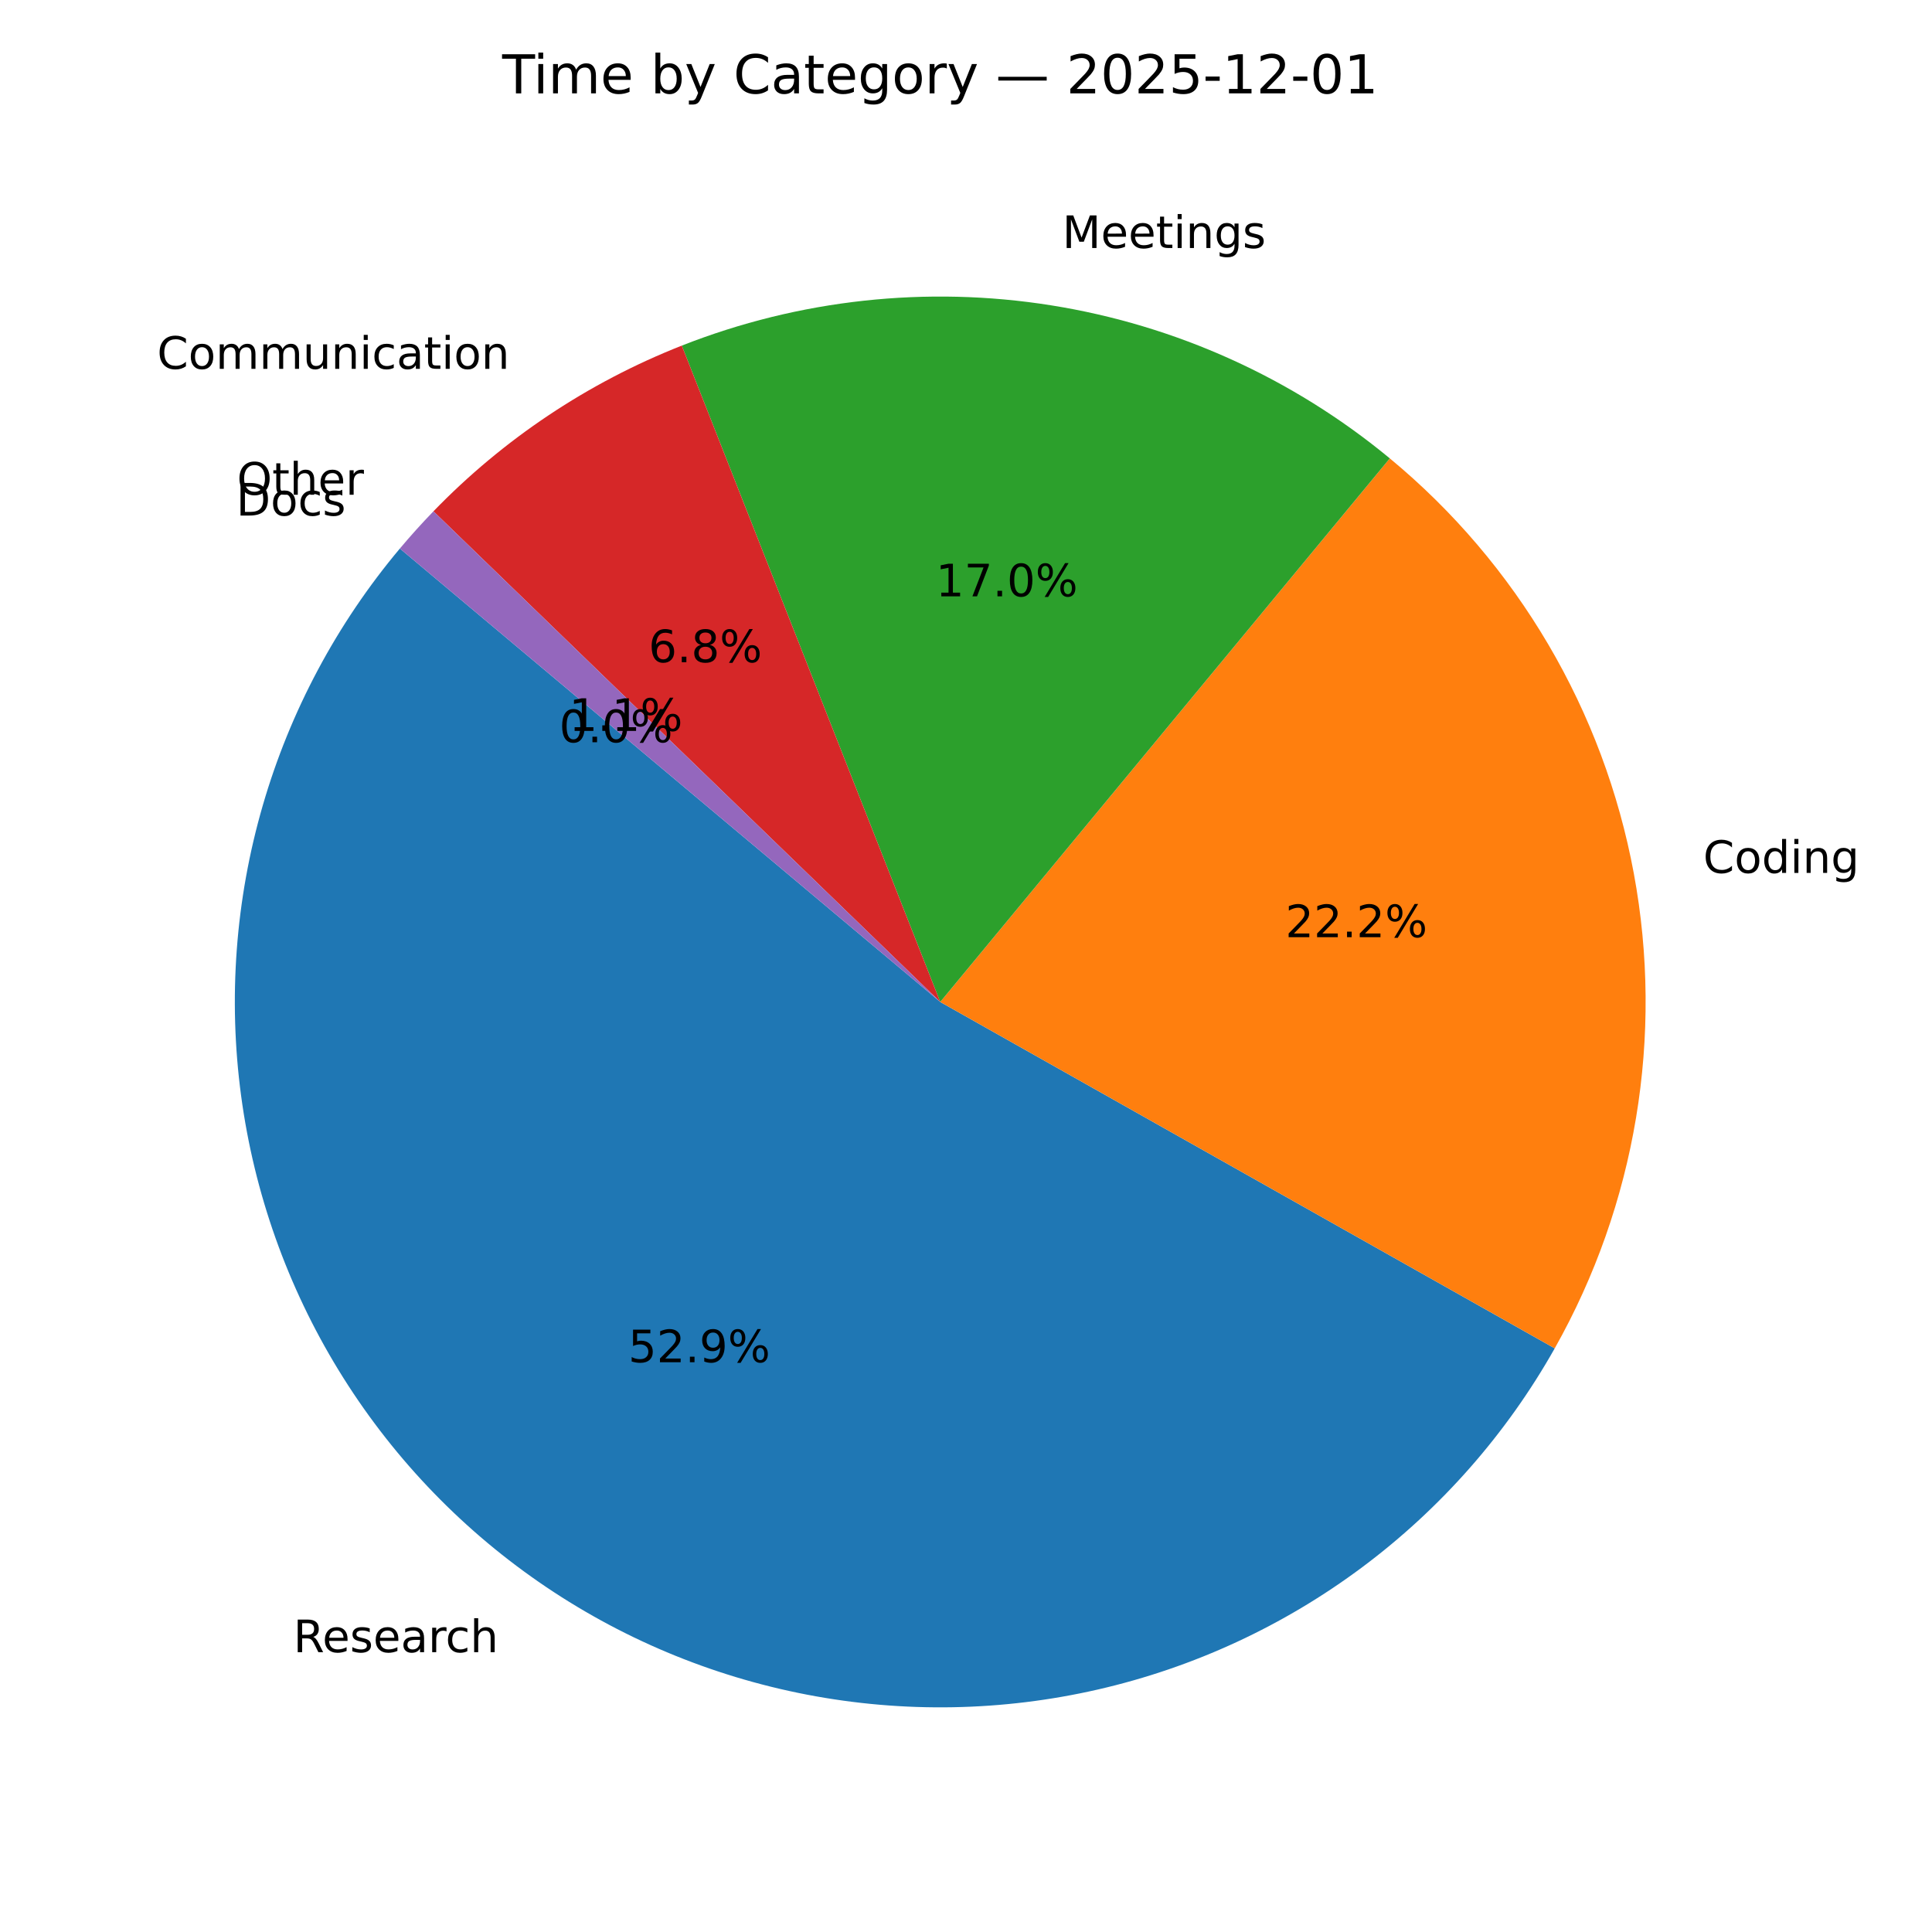
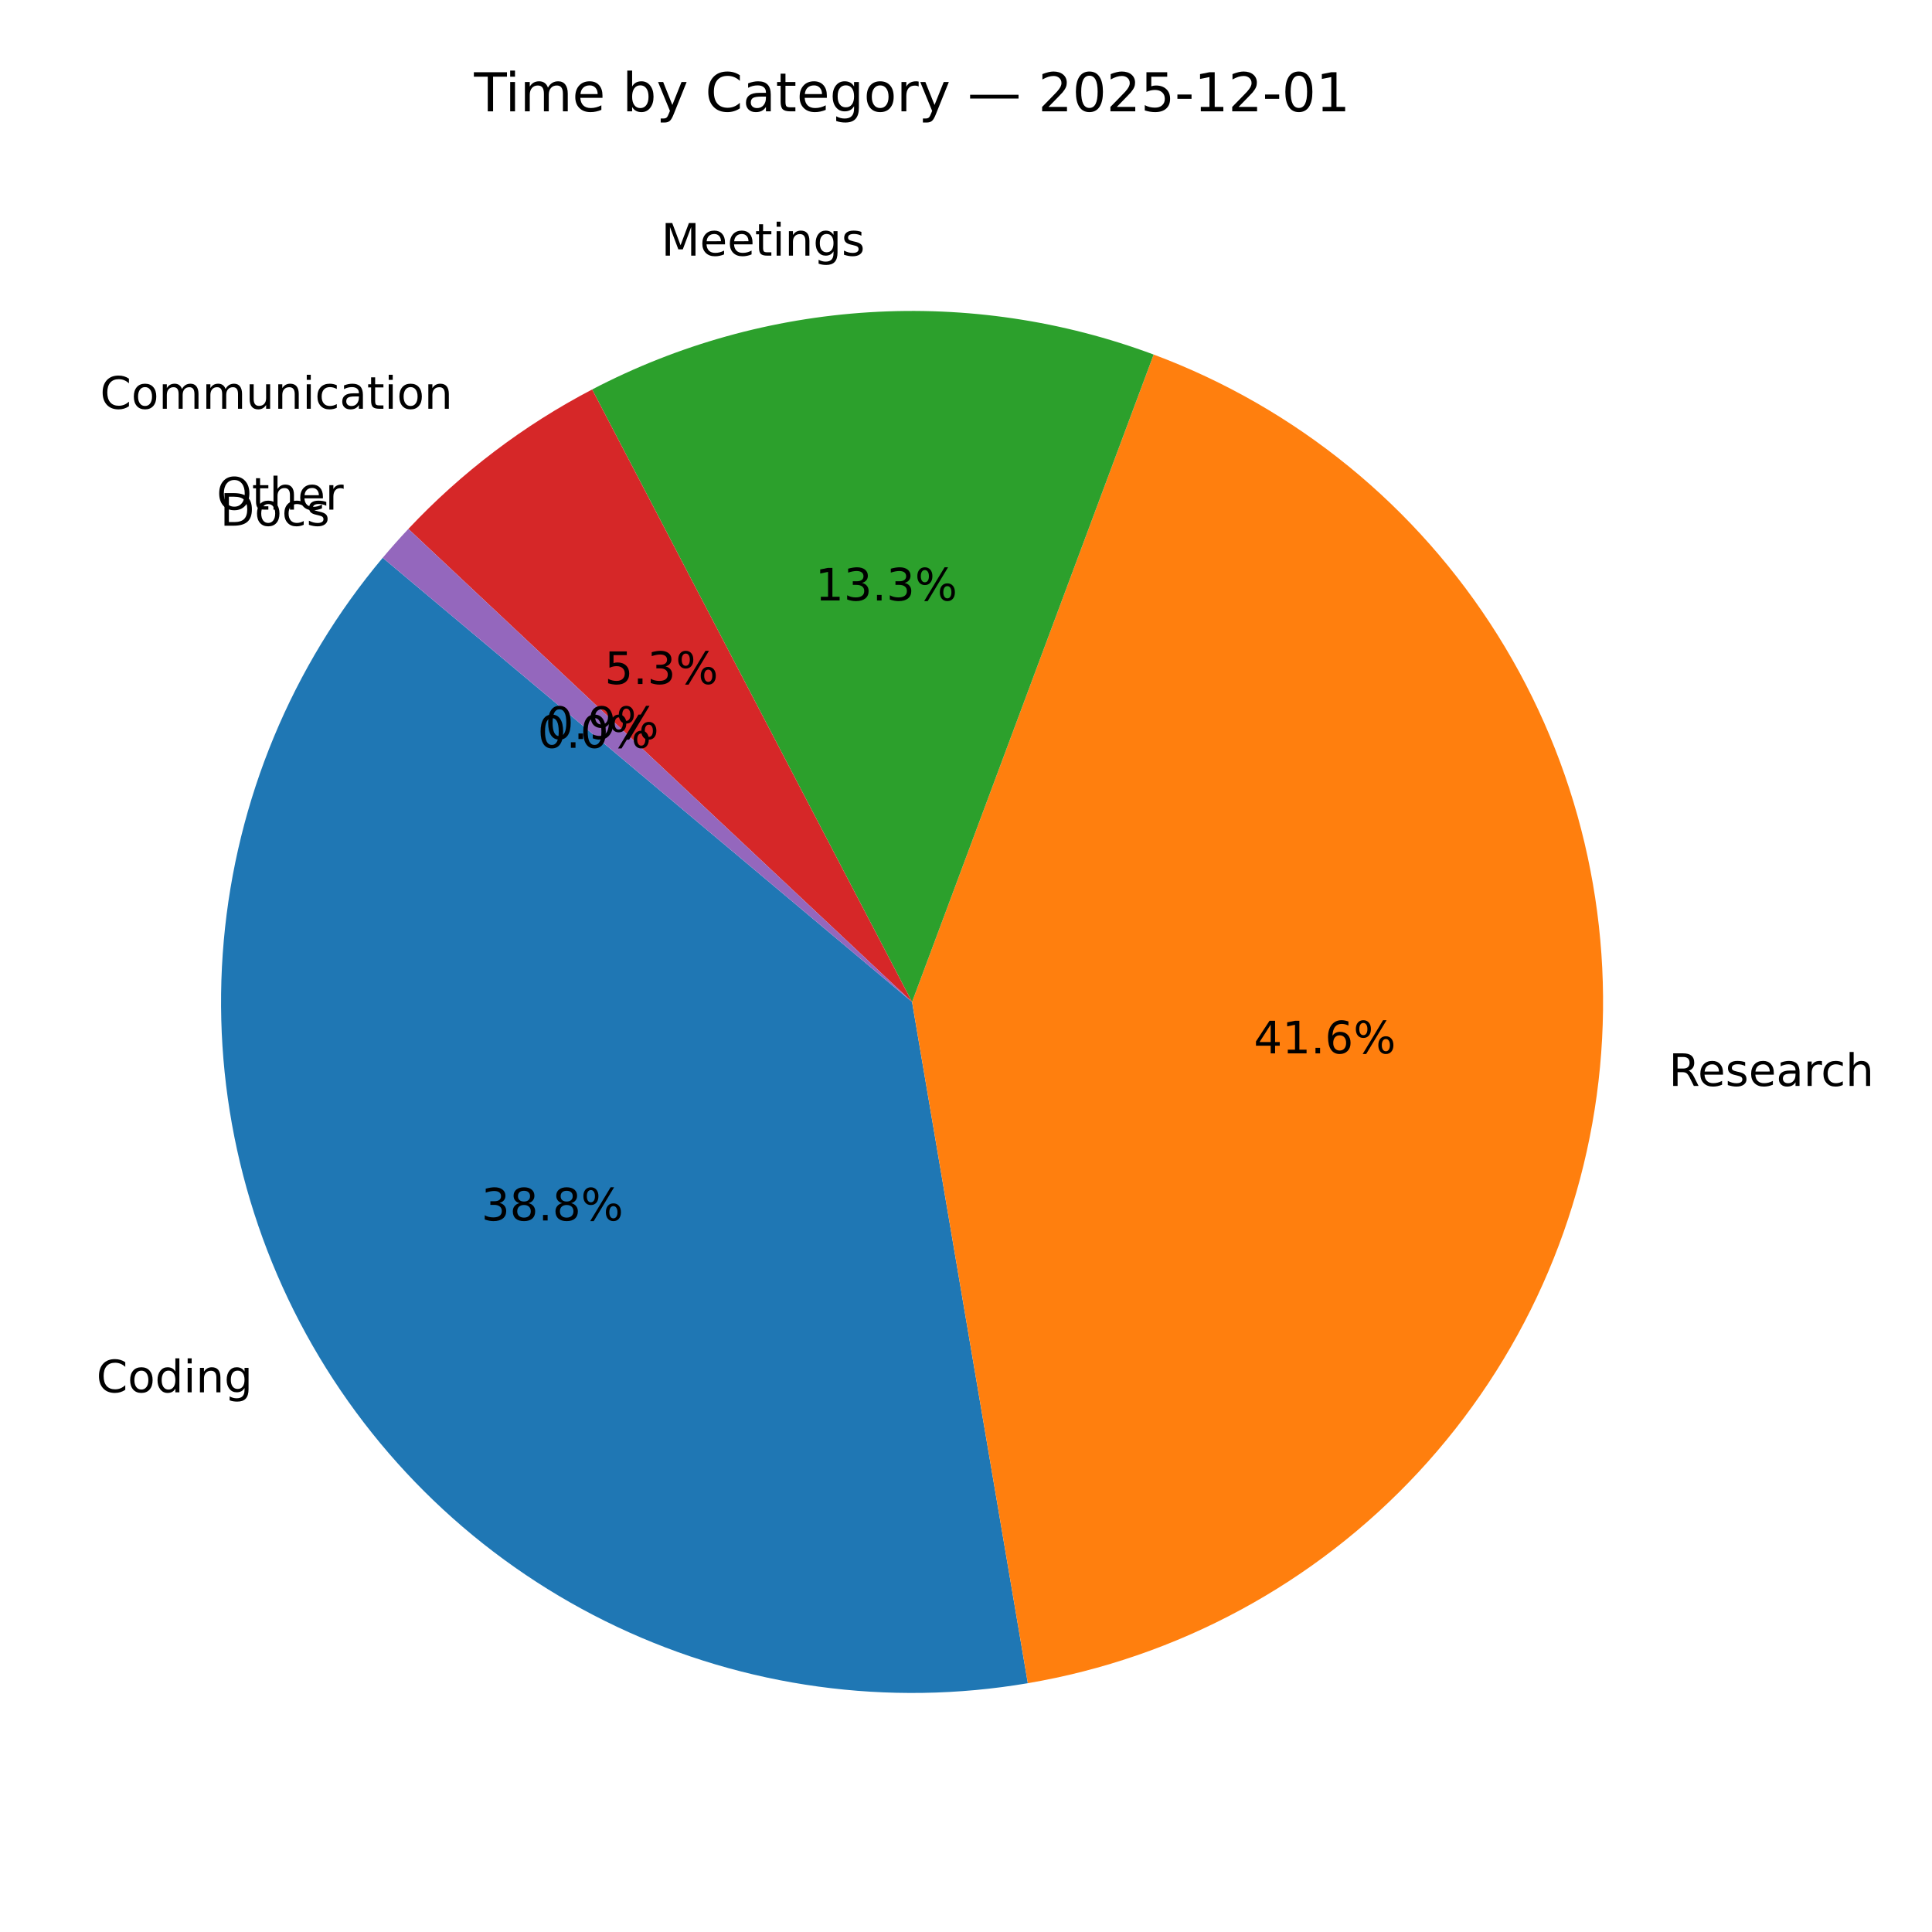
<svg xmlns="http://www.w3.org/2000/svg" xmlns:xlink="http://www.w3.org/1999/xlink" width="432pt" height="432pt" viewBox="0 0 432 432" version="1.1">
  <defs>
    <style type="text/css">*{stroke-linejoin: round; stroke-linecap: butt}</style>
  </defs>
  <g id="figure_1">
    <g id="patch_1">
      <path d="M 0 432  L 432 432  L 432 0  L 0 0  z " style="fill: #ffffff" />
    </g>
    <g id="axes_1">
      <g id="patch_2">
-         <path d="M 89.412 122.654  C 75.31 139.461 64.868 159.027 58.756 180.098  C 52.644 201.168 50.994 223.285 53.914 245.029  C 56.833 266.773 64.258 287.671 75.712 306.384  C 87.165 325.096 102.398 341.214 120.434 353.706  C 138.471 366.197 158.916 374.79 180.461 378.932  C 202.006 383.074 224.18 382.675 245.562 377.762  C 266.945 372.848 287.068 363.527 304.644 350.396  C 322.22 337.264 336.864 320.609 347.638 301.497  L 210.239 224.04  z " style="fill: #1f77b4" />
+         <path d="M 85.577 124.722  C 65.25 148.946 52.842 178.836 50.037 210.334  C 47.232 241.832 54.163 273.445 69.889 300.88  C 85.616 328.315 109.392 350.272 137.989 363.77  C 166.586 377.267 198.649 381.666 229.825 376.368  L 203.94 224.04  z " style="fill: #1f77b4" />
      </g>
      <g id="patch_3">
-         <path d="M 347.638 301.497  C 365.802 269.277 372.066 231.671 365.327 195.302  C 358.588 158.934 339.266 126.069 310.763 102.496  L 210.239 224.04  z " style="fill: #ff7f0e" />
+         <path d="M 229.825 376.368  C 263.328 370.675 294.034 354.086 317.159 329.185  C 340.284 304.284 354.561 272.437 357.764 238.606  C 360.968 204.775 352.922 170.813 334.882 142.015  C 316.842 113.216 289.795 91.158 257.957 79.278  L 203.94 224.04  z " style="fill: #ff7f0e" />
      </g>
      <g id="patch_4">
-         <path d="M 310.763 102.496  C 289.039 84.528 262.889 72.71 235.048 68.275  C 207.208 63.841 178.68 66.951 152.449 77.28  L 210.239 224.04  z " style="fill: #2ca02c" />
+         <path d="M 257.957 79.278  C 237.653 71.701 215.979 68.481 194.349 69.826  C 172.719 71.171 151.612 77.052 132.403 87.086  L 203.94 224.04  z " style="fill: #2ca02c" />
      </g>
      <g id="patch_5">
-         <path d="M 152.449 77.28  C 142.008 81.392 132.035 86.606 122.701 92.833  C 113.366 99.061 104.723 106.268 96.918 114.33  L 210.239 224.04  z " style="fill: #d62728" />
+         <path d="M 132.403 87.086  C 124.743 91.087 117.432 95.724 110.547 100.948  C 103.662 106.172 97.227 111.964 91.311 118.264  L 203.94 224.04  z " style="fill: #d62728" />
      </g>
      <g id="patch_6">
-         <path d="M 96.918 114.33  C 95.618 115.672 94.342 117.038 93.091 118.425  C 91.84 119.813 90.613 121.223 89.412 122.654  L 210.239 224.04  z " style="fill: #9467bd" />
+         <path d="M 91.311 118.264  C 90.325 119.313 89.355 120.376 88.399 121.453  C 87.443 122.529 86.502 123.619 85.577 124.721  L 203.94 224.04  z " style="fill: #9467bd" />
      </g>
      <g id="patch_7">
-         <path d="M 89.412 122.654  C 89.412 122.654 89.412 122.654 89.412 122.654  L 210.239 224.04  z " style="fill: #8c564b" />
+         <path d="M 85.577 124.721  C 85.577 124.721 85.577 124.721 85.577 124.721  L 203.94 224.04  z " style="fill: #8c564b" />
      </g>
      <g id="matplotlib.axis_1" />
      <g id="matplotlib.axis_2" />
      <g id="text_1">
-         <g transform="translate(65.59 369.4319) scale(0.1 -0.1)">
+         <g transform="translate(21.57032 311.3235) scale(0.1 -0.1)">
+           <defs>
+             <path id="DejaVuSans-43" d="M 4122 4306  L 4122 3641  Q 3803 3938 3442 4084  Q 3081 4231 2675 4231  Q 1875 4231 1450 3742  Q 1025 3253 1025 2328  Q 1025 1406 1450 917  Q 1875 428 2675 428  Q 3081 428 3442 575  Q 3803 722 4122 1019  L 4122 359  Q 3791 134 3420 21  Q 3050 -91 2638 -91  Q 1578 -91 968 557  Q 359 1206 359 2328  Q 359 3453 968 4101  Q 1578 4750 2638 4750  Q 3056 4750 3426 4639  Q 3797 4528 4122 4306  z " transform="scale(0.015625)" />
+             <path id="DejaVuSans-6f" d="M 1959 3097  Q 1497 3097 1228 2736  Q 959 2375 959 1747  Q 959 1119 1226 758  Q 1494 397 1959 397  Q 2419 397 2687 759  Q 2956 1122 2956 1747  Q 2956 2369 2687 2733  Q 2419 3097 1959 3097  z M 1959 3584  Q 2709 3584 3137 3096  Q 3566 2609 3566 1747  Q 3566 888 3137 398  Q 2709 -91 1959 -91  Q 1206 -91 779 398  Q 353 888 353 1747  Q 353 2609 779 3096  Q 1206 3584 1959 3584  z " transform="scale(0.015625)" />
+             <path id="DejaVuSans-64" d="M 2906 2969  L 2906 4863  L 3481 4863  L 3481 0  L 2906 0  L 2906 525  Q 2725 213 2448 61  Q 2172 -91 1784 -91  Q 1150 -91 751 415  Q 353 922 353 1747  Q 353 2572 751 3078  Q 1150 3584 1784 3584  Q 2172 3584 2448 3432  Q 2725 3281 2906 2969  z M 947 1747  Q 947 1113 1208 752  Q 1469 391 1925 391  Q 2381 391 2643 752  Q 2906 1113 2906 1747  Q 2906 2381 2643 2742  Q 2381 3103 1925 3103  Q 1469 3103 1208 2742  Q 947 2381 947 1747  z " transform="scale(0.015625)" />
+             <path id="DejaVuSans-69" d="M 603 3500  L 1178 3500  L 1178 0  L 603 0  L 603 3500  z M 603 4863  L 1178 4863  L 1178 4134  L 603 4134  L 603 4863  z " transform="scale(0.015625)" />
+             <path id="DejaVuSans-6e" d="M 3513 2113  L 3513 0  L 2938 0  L 2938 2094  Q 2938 2591 2744 2837  Q 2550 3084 2163 3084  Q 1697 3084 1428 2787  Q 1159 2491 1159 1978  L 1159 0  L 581 0  L 581 3500  L 1159 3500  L 1159 2956  Q 1366 3272 1645 3428  Q 1925 3584 2291 3584  Q 2894 3584 3203 3211  Q 3513 2838 3513 2113  z " transform="scale(0.015625)" />
+             <path id="DejaVuSans-67" d="M 2906 1791  Q 2906 2416 2648 2759  Q 2391 3103 1925 3103  Q 1463 3103 1205 2759  Q 947 2416 947 1791  Q 947 1169 1205 825  Q 1463 481 1925 481  Q 2391 481 2648 825  Q 2906 1169 2906 1791  z M 3481 434  Q 3481 -459 3084 -895  Q 2688 -1331 1869 -1331  Q 1566 -1331 1297 -1286  Q 1028 -1241 775 -1147  L 775 -588  Q 1028 -725 1275 -790  Q 1522 -856 1778 -856  Q 2344 -856 2625 -561  Q 2906 -266 2906 331  L 2906 616  Q 2728 306 2450 153  Q 2172 0 1784 0  Q 1141 0 747 490  Q 353 981 353 1791  Q 353 2603 747 3093  Q 1141 3584 1784 3584  Q 2172 3584 2450 3431  Q 2728 3278 2906 2969  L 2906 3500  L 3481 3500  L 3481 434  z " transform="scale(0.015625)" />
+           </defs>
+           <use xlink:href="#DejaVuSans-43" />
+           <use xlink:href="#DejaVuSans-6f" transform="translate(69.82422 0)" />
+           <use xlink:href="#DejaVuSans-64" transform="translate(131.0059 0)" />
+           <use xlink:href="#DejaVuSans-69" transform="translate(194.4824 0)" />
+           <use xlink:href="#DejaVuSans-6e" transform="translate(222.2656 0)" />
+           <use xlink:href="#DejaVuSans-67" transform="translate(285.6445 0)" />
+         </g>
+       </g>
+       <g id="text_2">
+         <g transform="translate(107.6261 272.9035) scale(0.1 -0.1)">
+           <defs>
+             <path id="DejaVuSans-33" d="M 2597 2516  Q 3050 2419 3304 2112  Q 3559 1806 3559 1356  Q 3559 666 3084 287  Q 2609 -91 1734 -91  Q 1441 -91 1130 -33  Q 819 25 488 141  L 488 750  Q 750 597 1062 519  Q 1375 441 1716 441  Q 2309 441 2620 675  Q 2931 909 2931 1356  Q 2931 1769 2642 2001  Q 2353 2234 1838 2234  L 1294 2234  L 1294 2753  L 1863 2753  Q 2328 2753 2575 2939  Q 2822 3125 2822 3475  Q 2822 3834 2567 4026  Q 2313 4219 1838 4219  Q 1578 4219 1281 4162  Q 984 4106 628 3988  L 628 4550  Q 988 4650 1302 4700  Q 1616 4750 1894 4750  Q 2613 4750 3031 4423  Q 3450 4097 3450 3541  Q 3450 3153 3228 2886  Q 3006 2619 2597 2516  z " transform="scale(0.015625)" />
+             <path id="DejaVuSans-38" d="M 2034 2216  Q 1584 2216 1326 1975  Q 1069 1734 1069 1313  Q 1069 891 1326 650  Q 1584 409 2034 409  Q 2484 409 2743 651  Q 3003 894 3003 1313  Q 3003 1734 2745 1975  Q 2488 2216 2034 2216  z M 1403 2484  Q 997 2584 770 2862  Q 544 3141 544 3541  Q 544 4100 942 4425  Q 1341 4750 2034 4750  Q 2731 4750 3128 4425  Q 3525 4100 3525 3541  Q 3525 3141 3298 2862  Q 3072 2584 2669 2484  Q 3125 2378 3379 2068  Q 3634 1759 3634 1313  Q 3634 634 3220 271  Q 2806 -91 2034 -91  Q 1263 -91 848 271  Q 434 634 434 1313  Q 434 1759 690 2068  Q 947 2378 1403 2484  z M 1172 3481  Q 1172 3119 1398 2916  Q 1625 2713 2034 2713  Q 2441 2713 2670 2916  Q 2900 3119 2900 3481  Q 2900 3844 2670 4047  Q 2441 4250 2034 4250  Q 1625 4250 1398 4047  Q 1172 3844 1172 3481  z " transform="scale(0.015625)" />
+             <path id="DejaVuSans-2e" d="M 684 794  L 1344 794  L 1344 0  L 684 0  L 684 794  z " transform="scale(0.015625)" />
+             <path id="DejaVuSans-25" d="M 4653 2053  Q 4381 2053 4226 1822  Q 4072 1591 4072 1178  Q 4072 772 4226 539  Q 4381 306 4653 306  Q 4919 306 5073 539  Q 5228 772 5228 1178  Q 5228 1588 5073 1820  Q 4919 2053 4653 2053  z M 4653 2450  Q 5147 2450 5437 2106  Q 5728 1763 5728 1178  Q 5728 594 5436 251  Q 5144 -91 4653 -91  Q 4153 -91 3862 251  Q 3572 594 3572 1178  Q 3572 1766 3864 2108  Q 4156 2450 4653 2450  z M 1428 4353  Q 1159 4353 1004 4120  Q 850 3888 850 3481  Q 850 3069 1003 2837  Q 1156 2606 1428 2606  Q 1700 2606 1854 2837  Q 2009 3069 2009 3481  Q 2009 3884 1853 4118  Q 1697 4353 1428 4353  z M 4250 4750  L 4750 4750  L 1831 -91  L 1331 -91  L 4250 4750  z M 1428 4750  Q 1922 4750 2215 4408  Q 2509 4066 2509 3481  Q 2509 2891 2217 2550  Q 1925 2209 1428 2209  Q 931 2209 642 2551  Q 353 2894 353 3481  Q 353 4063 643 4406  Q 934 4750 1428 4750  z " transform="scale(0.015625)" />
+           </defs>
+           <use xlink:href="#DejaVuSans-33" />
+           <use xlink:href="#DejaVuSans-38" transform="translate(63.62305 0)" />
+           <use xlink:href="#DejaVuSans-2e" transform="translate(127.2461 0)" />
+           <use xlink:href="#DejaVuSans-38" transform="translate(159.0332 0)" />
+           <use xlink:href="#DejaVuSans-25" transform="translate(222.6562 0)" />
+         </g>
+       </g>
+       <g id="text_3">
+         <g transform="translate(373.1465 242.8217) scale(0.1 -0.1)">
          <defs>
            <path id="DejaVuSans-52" d="M 2841 2188  Q 3044 2119 3236 1894  Q 3428 1669 3622 1275  L 4263 0  L 3584 0  L 2988 1197  Q 2756 1666 2539 1819  Q 2322 1972 1947 1972  L 1259 1972  L 1259 0  L 628 0  L 628 4666  L 2053 4666  Q 2853 4666 3247 4331  Q 3641 3997 3641 3322  Q 3641 2881 3436 2590  Q 3231 2300 2841 2188  z M 1259 4147  L 1259 2491  L 2053 2491  Q 2509 2491 2742 2702  Q 2975 2913 2975 3322  Q 2975 3731 2742 3939  Q 2509 4147 2053 4147  L 1259 4147  z " transform="scale(0.015625)" />
            <path id="DejaVuSans-65" d="M 3597 1894  L 3597 1613  L 953 1613  Q 991 1019 1311 708  Q 1631 397 2203 397  Q 2534 397 2845 478  Q 3156 559 3463 722  L 3463 178  Q 3153 47 2828 -22  Q 2503 -91 2169 -91  Q 1331 -91 842 396  Q 353 884 353 1716  Q 353 2575 817 3079  Q 1281 3584 2069 3584  Q 2775 3584 3186 3129  Q 3597 2675 3597 1894  z M 3022 2063  Q 3016 2534 2758 2815  Q 2500 3097 2075 3097  Q 1594 3097 1305 2825  Q 1016 2553 972 2059  L 3022 2063  z " transform="scale(0.015625)" />
            <path id="DejaVuSans-73" d="M 2834 3397  L 2834 2853  Q 2591 2978 2328 3040  Q 2066 3103 1784 3103  Q 1356 3103 1142 2972  Q 928 2841 928 2578  Q 928 2378 1081 2264  Q 1234 2150 1697 2047  L 1894 2003  Q 2506 1872 2764 1633  Q 3022 1394 3022 966  Q 3022 478 2636 193  Q 2250 -91 1575 -91  Q 1294 -91 989 -36  Q 684 19 347 128  L 347 722  Q 666 556 975 473  Q 1284 391 1588 391  Q 1994 391 2212 530  Q 2431 669 2431 922  Q 2431 1156 2273 1281  Q 2116 1406 1581 1522  L 1381 1569  Q 847 1681 609 1914  Q 372 2147 372 2553  Q 372 3047 722 3315  Q 1072 3584 1716 3584  Q 2034 3584 2315 3537  Q 2597 3491 2834 3397  z " transform="scale(0.015625)" />
            <path id="DejaVuSans-61" d="M 2194 1759  Q 1497 1759 1228 1600  Q 959 1441 959 1056  Q 959 750 1161 570  Q 1363 391 1709 391  Q 2188 391 2477 730  Q 2766 1069 2766 1631  L 2766 1759  L 2194 1759  z M 3341 1997  L 3341 0  L 2766 0  L 2766 531  Q 2569 213 2275 61  Q 1981 -91 1556 -91  Q 1019 -91 701 211  Q 384 513 384 1019  Q 384 1609 779 1909  Q 1175 2209 1959 2209  L 2766 2209  L 2766 2266  Q 2766 2663 2505 2880  Q 2244 3097 1772 3097  Q 1472 3097 1187 3025  Q 903 2953 641 2809  L 641 3341  Q 956 3463 1253 3523  Q 1550 3584 1831 3584  Q 2591 3584 2966 3190  Q 3341 2797 3341 1997  z " transform="scale(0.015625)" />
            <path id="DejaVuSans-72" d="M 2631 2963  Q 2534 3019 2420 3045  Q 2306 3072 2169 3072  Q 1681 3072 1420 2755  Q 1159 2438 1159 1844  L 1159 0  L 581 0  L 581 3500  L 1159 3500  L 1159 2956  Q 1341 3275 1631 3429  Q 1922 3584 2338 3584  Q 2397 3584 2469 3576  Q 2541 3569 2628 3553  L 2631 2963  z " transform="scale(0.015625)" />
            <path id="DejaVuSans-63" d="M 3122 3366  L 3122 2828  Q 2878 2963 2633 3030  Q 2388 3097 2138 3097  Q 1578 3097 1268 2742  Q 959 2388 959 1747  Q 959 1106 1268 751  Q 1578 397 2138 397  Q 2388 397 2633 464  Q 2878 531 3122 666  L 3122 134  Q 2881 22 2623 -34  Q 2366 -91 2075 -91  Q 1284 -91 818 406  Q 353 903 353 1747  Q 353 2603 823 3093  Q 1294 3584 2113 3584  Q 2378 3584 2631 3529  Q 2884 3475 3122 3366  z " transform="scale(0.015625)" />
            <path id="DejaVuSans-68" d="M 3513 2113  L 3513 0  L 2938 0  L 2938 2094  Q 2938 2591 2744 2837  Q 2550 3084 2163 3084  Q 1697 3084 1428 2787  Q 1159 2491 1159 1978  L 1159 0  L 581 0  L 581 4863  L 1159 4863  L 1159 2956  Q 1366 3272 1645 3428  Q 1925 3584 2291 3584  Q 2894 3584 3203 3211  Q 3513 2838 3513 2113  z " transform="scale(0.015625)" />
          </defs>
          <use xlink:href="#DejaVuSans-52" />
          <use xlink:href="#DejaVuSans-65" transform="translate(64.98242 0)" />
          <use xlink:href="#DejaVuSans-73" transform="translate(126.5059 0)" />
          <use xlink:href="#DejaVuSans-65" transform="translate(178.6055 0)" />
          <use xlink:href="#DejaVuSans-61" transform="translate(240.1289 0)" />
          <use xlink:href="#DejaVuSans-72" transform="translate(301.4082 0)" />
          <use xlink:href="#DejaVuSans-63" transform="translate(340.2715 0)" />
          <use xlink:href="#DejaVuSans-68" transform="translate(395.252 0)" />
        </g>
      </g>
-       <g id="text_2">
-         <g transform="translate(140.4728 304.5989) scale(0.1 -0.1)">
-           <defs>
-             <path id="DejaVuSans-35" d="M 691 4666  L 3169 4666  L 3169 4134  L 1269 4134  L 1269 2991  Q 1406 3038 1543 3061  Q 1681 3084 1819 3084  Q 2600 3084 3056 2656  Q 3513 2228 3513 1497  Q 3513 744 3044 326  Q 2575 -91 1722 -91  Q 1428 -91 1123 -41  Q 819 9 494 109  L 494 744  Q 775 591 1075 516  Q 1375 441 1709 441  Q 2250 441 2565 725  Q 2881 1009 2881 1497  Q 2881 1984 2565 2268  Q 2250 2553 1709 2553  Q 1456 2553 1204 2497  Q 953 2441 691 2322  L 691 4666  z " transform="scale(0.015625)" />
-             <path id="DejaVuSans-32" d="M 1228 531  L 3431 531  L 3431 0  L 469 0  L 469 531  Q 828 903 1448 1529  Q 2069 2156 2228 2338  Q 2531 2678 2651 2914  Q 2772 3150 2772 3378  Q 2772 3750 2511 3984  Q 2250 4219 1831 4219  Q 1534 4219 1204 4116  Q 875 4013 500 3803  L 500 4441  Q 881 4594 1212 4672  Q 1544 4750 1819 4750  Q 2544 4750 2975 4387  Q 3406 4025 3406 3419  Q 3406 3131 3298 2873  Q 3191 2616 2906 2266  Q 2828 2175 2409 1742  Q 1991 1309 1228 531  z " transform="scale(0.015625)" />
-             <path id="DejaVuSans-2e" d="M 684 794  L 1344 794  L 1344 0  L 684 0  L 684 794  z " transform="scale(0.015625)" />
-             <path id="DejaVuSans-39" d="M 703 97  L 703 672  Q 941 559 1184 500  Q 1428 441 1663 441  Q 2288 441 2617 861  Q 2947 1281 2994 2138  Q 2813 1869 2534 1725  Q 2256 1581 1919 1581  Q 1219 1581 811 2004  Q 403 2428 403 3163  Q 403 3881 828 4315  Q 1253 4750 1959 4750  Q 2769 4750 3195 4129  Q 3622 3509 3622 2328  Q 3622 1225 3098 567  Q 2575 -91 1691 -91  Q 1453 -91 1209 -44  Q 966 3 703 97  z M 1959 2075  Q 2384 2075 2632 2365  Q 2881 2656 2881 3163  Q 2881 3666 2632 3958  Q 2384 4250 1959 4250  Q 1534 4250 1286 3958  Q 1038 3666 1038 3163  Q 1038 2656 1286 2365  Q 1534 2075 1959 2075  z " transform="scale(0.015625)" />
-             <path id="DejaVuSans-25" d="M 4653 2053  Q 4381 2053 4226 1822  Q 4072 1591 4072 1178  Q 4072 772 4226 539  Q 4381 306 4653 306  Q 4919 306 5073 539  Q 5228 772 5228 1178  Q 5228 1588 5073 1820  Q 4919 2053 4653 2053  z M 4653 2450  Q 5147 2450 5437 2106  Q 5728 1763 5728 1178  Q 5728 594 5436 251  Q 5144 -91 4653 -91  Q 4153 -91 3862 251  Q 3572 594 3572 1178  Q 3572 1766 3864 2108  Q 4156 2450 4653 2450  z M 1428 4353  Q 1159 4353 1004 4120  Q 850 3888 850 3481  Q 850 3069 1003 2837  Q 1156 2606 1428 2606  Q 1700 2606 1854 2837  Q 2009 3069 2009 3481  Q 2009 3884 1853 4118  Q 1697 4353 1428 4353  z M 4250 4750  L 4750 4750  L 1831 -91  L 1331 -91  L 4250 4750  z M 1428 4750  Q 1922 4750 2215 4408  Q 2509 4066 2509 3481  Q 2509 2891 2217 2550  Q 1925 2209 1428 2209  Q 931 2209 642 2551  Q 353 2894 353 3481  Q 353 4063 643 4406  Q 934 4750 1428 4750  z " transform="scale(0.015625)" />
-           </defs>
-           <use xlink:href="#DejaVuSans-35" />
-           <use xlink:href="#DejaVuSans-32" transform="translate(63.62305 0)" />
+       <g id="text_4">
+         <g transform="translate(280.3509 235.5388) scale(0.1 -0.1)">
+           <defs>
+             <path id="DejaVuSans-34" d="M 2419 4116  L 825 1625  L 2419 1625  L 2419 4116  z M 2253 4666  L 3047 4666  L 3047 1625  L 3713 1625  L 3713 1100  L 3047 1100  L 3047 0  L 2419 0  L 2419 1100  L 313 1100  L 313 1709  L 2253 4666  z " transform="scale(0.015625)" />
+             <path id="DejaVuSans-31" d="M 794 531  L 1825 531  L 1825 4091  L 703 3866  L 703 4441  L 1819 4666  L 2450 4666  L 2450 531  L 3481 531  L 3481 0  L 794 0  L 794 531  z " transform="scale(0.015625)" />
+             <path id="DejaVuSans-36" d="M 2113 2584  Q 1688 2584 1439 2293  Q 1191 2003 1191 1497  Q 1191 994 1439 701  Q 1688 409 2113 409  Q 2538 409 2786 701  Q 3034 994 3034 1497  Q 3034 2003 2786 2293  Q 2538 2584 2113 2584  z M 3366 4563  L 3366 3988  Q 3128 4100 2886 4159  Q 2644 4219 2406 4219  Q 1781 4219 1451 3797  Q 1122 3375 1075 2522  Q 1259 2794 1537 2939  Q 1816 3084 2150 3084  Q 2853 3084 3261 2657  Q 3669 2231 3669 1497  Q 3669 778 3244 343  Q 2819 -91 2113 -91  Q 1303 -91 875 529  Q 447 1150 447 2328  Q 447 3434 972 4092  Q 1497 4750 2381 4750  Q 2619 4750 2861 4703  Q 3103 4656 3366 4563  z " transform="scale(0.015625)" />
+           </defs>
+           <use xlink:href="#DejaVuSans-34" />
+           <use xlink:href="#DejaVuSans-31" transform="translate(63.62305 0)" />
          <use xlink:href="#DejaVuSans-2e" transform="translate(127.2461 0)" />
-           <use xlink:href="#DejaVuSans-39" transform="translate(159.0332 0)" />
+           <use xlink:href="#DejaVuSans-36" transform="translate(159.0332 0)" />
          <use xlink:href="#DejaVuSans-25" transform="translate(222.6562 0)" />
        </g>
      </g>
-       <g id="text_3">
-         <g transform="translate(380.8359 195.1881) scale(0.1 -0.1)">
-           <defs>
-             <path id="DejaVuSans-43" d="M 4122 4306  L 4122 3641  Q 3803 3938 3442 4084  Q 3081 4231 2675 4231  Q 1875 4231 1450 3742  Q 1025 3253 1025 2328  Q 1025 1406 1450 917  Q 1875 428 2675 428  Q 3081 428 3442 575  Q 3803 722 4122 1019  L 4122 359  Q 3791 134 3420 21  Q 3050 -91 2638 -91  Q 1578 -91 968 557  Q 359 1206 359 2328  Q 359 3453 968 4101  Q 1578 4750 2638 4750  Q 3056 4750 3426 4639  Q 3797 4528 4122 4306  z " transform="scale(0.015625)" />
-             <path id="DejaVuSans-6f" d="M 1959 3097  Q 1497 3097 1228 2736  Q 959 2375 959 1747  Q 959 1119 1226 758  Q 1494 397 1959 397  Q 2419 397 2687 759  Q 2956 1122 2956 1747  Q 2956 2369 2687 2733  Q 2419 3097 1959 3097  z M 1959 3584  Q 2709 3584 3137 3096  Q 3566 2609 3566 1747  Q 3566 888 3137 398  Q 2709 -91 1959 -91  Q 1206 -91 779 398  Q 353 888 353 1747  Q 353 2609 779 3096  Q 1206 3584 1959 3584  z " transform="scale(0.015625)" />
-             <path id="DejaVuSans-64" d="M 2906 2969  L 2906 4863  L 3481 4863  L 3481 0  L 2906 0  L 2906 525  Q 2725 213 2448 61  Q 2172 -91 1784 -91  Q 1150 -91 751 415  Q 353 922 353 1747  Q 353 2572 751 3078  Q 1150 3584 1784 3584  Q 2172 3584 2448 3432  Q 2725 3281 2906 2969  z M 947 1747  Q 947 1113 1208 752  Q 1469 391 1925 391  Q 2381 391 2643 752  Q 2906 1113 2906 1747  Q 2906 2381 2643 2742  Q 2381 3103 1925 3103  Q 1469 3103 1208 2742  Q 947 2381 947 1747  z " transform="scale(0.015625)" />
-             <path id="DejaVuSans-69" d="M 603 3500  L 1178 3500  L 1178 0  L 603 0  L 603 3500  z M 603 4863  L 1178 4863  L 1178 4134  L 603 4134  L 603 4863  z " transform="scale(0.015625)" />
-             <path id="DejaVuSans-6e" d="M 3513 2113  L 3513 0  L 2938 0  L 2938 2094  Q 2938 2591 2744 2837  Q 2550 3084 2163 3084  Q 1697 3084 1428 2787  Q 1159 2491 1159 1978  L 1159 0  L 581 0  L 581 3500  L 1159 3500  L 1159 2956  Q 1366 3272 1645 3428  Q 1925 3584 2291 3584  Q 2894 3584 3203 3211  Q 3513 2838 3513 2113  z " transform="scale(0.015625)" />
-             <path id="DejaVuSans-67" d="M 2906 1791  Q 2906 2416 2648 2759  Q 2391 3103 1925 3103  Q 1463 3103 1205 2759  Q 947 2416 947 1791  Q 947 1169 1205 825  Q 1463 481 1925 481  Q 2391 481 2648 825  Q 2906 1169 2906 1791  z M 3481 434  Q 3481 -459 3084 -895  Q 2688 -1331 1869 -1331  Q 1566 -1331 1297 -1286  Q 1028 -1241 775 -1147  L 775 -588  Q 1028 -725 1275 -790  Q 1522 -856 1778 -856  Q 2344 -856 2625 -561  Q 2906 -266 2906 331  L 2906 616  Q 2728 306 2450 153  Q 2172 0 1784 0  Q 1141 0 747 490  Q 353 981 353 1791  Q 353 2603 747 3093  Q 1141 3584 1784 3584  Q 2172 3584 2450 3431  Q 2728 3278 2906 2969  L 2906 3500  L 3481 3500  L 3481 434  z " transform="scale(0.015625)" />
-           </defs>
-           <use xlink:href="#DejaVuSans-43" />
-           <use xlink:href="#DejaVuSans-6f" transform="translate(69.82422 0)" />
-           <use xlink:href="#DejaVuSans-64" transform="translate(131.0059 0)" />
-           <use xlink:href="#DejaVuSans-69" transform="translate(194.4824 0)" />
-           <use xlink:href="#DejaVuSans-6e" transform="translate(222.2656 0)" />
-           <use xlink:href="#DejaVuSans-67" transform="translate(285.6445 0)" />
-         </g>
-       </g>
-       <g id="text_4">
-         <g transform="translate(287.4083 209.5569) scale(0.1 -0.1)">
-           <use xlink:href="#DejaVuSans-32" />
-           <use xlink:href="#DejaVuSans-32" transform="translate(63.62305 0)" />
-           <use xlink:href="#DejaVuSans-2e" transform="translate(127.2461 0)" />
-           <use xlink:href="#DejaVuSans-32" transform="translate(159.0332 0)" />
-           <use xlink:href="#DejaVuSans-25" transform="translate(222.6562 0)" />
-         </g>
-       </g>
      <g id="text_5">
-         <g transform="translate(237.5294 55.45829) scale(0.1 -0.1)">
+         <g transform="translate(147.8621 57.16383) scale(0.1 -0.1)">
          <defs>
            <path id="DejaVuSans-4d" d="M 628 4666  L 1569 4666  L 2759 1491  L 3956 4666  L 4897 4666  L 4897 0  L 4281 0  L 4281 4097  L 3078 897  L 2444 897  L 1241 4097  L 1241 0  L 628 0  L 628 4666  z " transform="scale(0.015625)" />
            <path id="DejaVuSans-74" d="M 1172 4494  L 1172 3500  L 2356 3500  L 2356 3053  L 1172 3053  L 1172 1153  Q 1172 725 1289 603  Q 1406 481 1766 481  L 2356 481  L 2356 0  L 1766 0  Q 1100 0 847 248  Q 594 497 594 1153  L 594 3053  L 172 3053  L 172 3500  L 594 3500  L 594 4494  L 1172 4494  z " transform="scale(0.015625)" />
          </defs>
          <use xlink:href="#DejaVuSans-4d" />
          <use xlink:href="#DejaVuSans-65" transform="translate(86.2793 0)" />
          <use xlink:href="#DejaVuSans-65" transform="translate(147.8027 0)" />
          <use xlink:href="#DejaVuSans-74" transform="translate(209.3262 0)" />
          <use xlink:href="#DejaVuSans-69" transform="translate(248.5352 0)" />
          <use xlink:href="#DejaVuSans-6e" transform="translate(276.3184 0)" />
          <use xlink:href="#DejaVuSans-67" transform="translate(339.6973 0)" />
          <use xlink:href="#DejaVuSans-73" transform="translate(403.1738 0)" />
        </g>
      </g>
      <g id="text_6">
-         <g transform="translate(209.2411 133.3406) scale(0.1 -0.1)">
-           <defs>
-             <path id="DejaVuSans-31" d="M 794 531  L 1825 531  L 1825 4091  L 703 3866  L 703 4441  L 1819 4666  L 2450 4666  L 2450 531  L 3481 531  L 3481 0  L 794 0  L 794 531  z " transform="scale(0.015625)" />
-             <path id="DejaVuSans-37" d="M 525 4666  L 3525 4666  L 3525 4397  L 1831 0  L 1172 0  L 2766 4134  L 525 4134  L 525 4666  z " transform="scale(0.015625)" />
-             <path id="DejaVuSans-30" d="M 2034 4250  Q 1547 4250 1301 3770  Q 1056 3291 1056 2328  Q 1056 1369 1301 889  Q 1547 409 2034 409  Q 2525 409 2770 889  Q 3016 1369 3016 2328  Q 3016 3291 2770 3770  Q 2525 4250 2034 4250  z M 2034 4750  Q 2819 4750 3233 4129  Q 3647 3509 3647 2328  Q 3647 1150 3233 529  Q 2819 -91 2034 -91  Q 1250 -91 836 529  Q 422 1150 422 2328  Q 422 3509 836 4129  Q 1250 4750 2034 4750  z " transform="scale(0.015625)" />
-           </defs>
+         <g transform="translate(182.302 134.2709) scale(0.1 -0.1)">
          <use xlink:href="#DejaVuSans-31" />
-           <use xlink:href="#DejaVuSans-37" transform="translate(63.62305 0)" />
+           <use xlink:href="#DejaVuSans-33" transform="translate(63.62305 0)" />
          <use xlink:href="#DejaVuSans-2e" transform="translate(127.2461 0)" />
-           <use xlink:href="#DejaVuSans-30" transform="translate(159.0332 0)" />
+           <use xlink:href="#DejaVuSans-33" transform="translate(159.0332 0)" />
          <use xlink:href="#DejaVuSans-25" transform="translate(222.6562 0)" />
        </g>
      </g>
      <g id="text_7">
-         <g transform="translate(35.12964 82.47222) scale(0.1 -0.1)">
+         <g transform="translate(22.3902 91.39809) scale(0.1 -0.1)">
          <defs>
            <path id="DejaVuSans-6d" d="M 3328 2828  Q 3544 3216 3844 3400  Q 4144 3584 4550 3584  Q 5097 3584 5394 3201  Q 5691 2819 5691 2113  L 5691 0  L 5113 0  L 5113 2094  Q 5113 2597 4934 2840  Q 4756 3084 4391 3084  Q 3944 3084 3684 2787  Q 3425 2491 3425 1978  L 3425 0  L 2847 0  L 2847 2094  Q 2847 2600 2669 2842  Q 2491 3084 2119 3084  Q 1678 3084 1418 2786  Q 1159 2488 1159 1978  L 1159 0  L 581 0  L 581 3500  L 1159 3500  L 1159 2956  Q 1356 3278 1631 3431  Q 1906 3584 2284 3584  Q 2666 3584 2933 3390  Q 3200 3197 3328 2828  z " transform="scale(0.015625)" />
            <path id="DejaVuSans-75" d="M 544 1381  L 544 3500  L 1119 3500  L 1119 1403  Q 1119 906 1312 657  Q 1506 409 1894 409  Q 2359 409 2629 706  Q 2900 1003 2900 1516  L 2900 3500  L 3475 3500  L 3475 0  L 2900 0  L 2900 538  Q 2691 219 2414 64  Q 2138 -91 1772 -91  Q 1169 -91 856 284  Q 544 659 544 1381  z M 1991 3584  L 1991 3584  z " transform="scale(0.015625)" />
          </defs>
          <use xlink:href="#DejaVuSans-43" />
          <use xlink:href="#DejaVuSans-6f" transform="translate(69.82422 0)" />
          <use xlink:href="#DejaVuSans-6d" transform="translate(131.0059 0)" />
          <use xlink:href="#DejaVuSans-6d" transform="translate(228.418 0)" />
          <use xlink:href="#DejaVuSans-75" transform="translate(325.8301 0)" />
          <use xlink:href="#DejaVuSans-6e" transform="translate(389.209 0)" />
          <use xlink:href="#DejaVuSans-69" transform="translate(452.5879 0)" />
          <use xlink:href="#DejaVuSans-63" transform="translate(480.3711 0)" />
          <use xlink:href="#DejaVuSans-61" transform="translate(535.3516 0)" />
          <use xlink:href="#DejaVuSans-74" transform="translate(596.6309 0)" />
          <use xlink:href="#DejaVuSans-69" transform="translate(635.8398 0)" />
          <use xlink:href="#DejaVuSans-6f" transform="translate(663.623 0)" />
          <use xlink:href="#DejaVuSans-6e" transform="translate(724.8047 0)" />
        </g>
      </g>
      <g id="text_8">
-         <g transform="translate(145.0137 148.0755) scale(0.1 -0.1)">
-           <defs>
-             <path id="DejaVuSans-36" d="M 2113 2584  Q 1688 2584 1439 2293  Q 1191 2003 1191 1497  Q 1191 994 1439 701  Q 1688 409 2113 409  Q 2538 409 2786 701  Q 3034 994 3034 1497  Q 3034 2003 2786 2293  Q 2538 2584 2113 2584  z M 3366 4563  L 3366 3988  Q 3128 4100 2886 4159  Q 2644 4219 2406 4219  Q 1781 4219 1451 3797  Q 1122 3375 1075 2522  Q 1259 2794 1537 2939  Q 1816 3084 2150 3084  Q 2853 3084 3261 2657  Q 3669 2231 3669 1497  Q 3669 778 3244 343  Q 2819 -91 2113 -91  Q 1303 -91 875 529  Q 447 1150 447 2328  Q 447 3434 972 4092  Q 1497 4750 2381 4750  Q 2619 4750 2861 4703  Q 3103 4656 3366 4563  z " transform="scale(0.015625)" />
-             <path id="DejaVuSans-38" d="M 2034 2216  Q 1584 2216 1326 1975  Q 1069 1734 1069 1313  Q 1069 891 1326 650  Q 1584 409 2034 409  Q 2484 409 2743 651  Q 3003 894 3003 1313  Q 3003 1734 2745 1975  Q 2488 2216 2034 2216  z M 1403 2484  Q 997 2584 770 2862  Q 544 3141 544 3541  Q 544 4100 942 4425  Q 1341 4750 2034 4750  Q 2731 4750 3128 4425  Q 3525 4100 3525 3541  Q 3525 3141 3298 2862  Q 3072 2584 2669 2484  Q 3125 2378 3379 2068  Q 3634 1759 3634 1313  Q 3634 634 3220 271  Q 2806 -91 2034 -91  Q 1263 -91 848 271  Q 434 634 434 1313  Q 434 1759 690 2068  Q 947 2378 1403 2484  z M 1172 3481  Q 1172 3119 1398 2916  Q 1625 2713 2034 2713  Q 2441 2713 2670 2916  Q 2900 3119 2900 3481  Q 2900 3844 2670 4047  Q 2441 4250 2034 4250  Q 1625 4250 1398 4047  Q 1172 3844 1172 3481  z " transform="scale(0.015625)" />
-           </defs>
-           <use xlink:href="#DejaVuSans-36" />
+         <g transform="translate(135.2017 152.9441) scale(0.1 -0.1)">
+           <defs>
+             <path id="DejaVuSans-35" d="M 691 4666  L 3169 4666  L 3169 4134  L 1269 4134  L 1269 2991  Q 1406 3038 1543 3061  Q 1681 3084 1819 3084  Q 2600 3084 3056 2656  Q 3513 2228 3513 1497  Q 3513 744 3044 326  Q 2575 -91 1722 -91  Q 1428 -91 1123 -41  Q 819 9 494 109  L 494 744  Q 775 591 1075 516  Q 1375 441 1709 441  Q 2250 441 2565 725  Q 2881 1009 2881 1497  Q 2881 1984 2565 2268  Q 2250 2553 1709 2553  Q 1456 2553 1204 2497  Q 953 2441 691 2322  L 691 4666  z " transform="scale(0.015625)" />
+           </defs>
+           <use xlink:href="#DejaVuSans-35" />
          <use xlink:href="#DejaVuSans-2e" transform="translate(63.62305 0)" />
-           <use xlink:href="#DejaVuSans-38" transform="translate(95.41016 0)" />
+           <use xlink:href="#DejaVuSans-33" transform="translate(95.41016 0)" />
          <use xlink:href="#DejaVuSans-25" transform="translate(159.0332 0)" />
        </g>
      </g>
      <g id="text_9">
-         <g transform="translate(52.9824 110.6233) scale(0.1 -0.1)">
+         <g transform="translate(48.45093 113.9531) scale(0.1 -0.1)">
          <defs>
            <path id="DejaVuSans-4f" d="M 2522 4238  Q 1834 4238 1429 3725  Q 1025 3213 1025 2328  Q 1025 1447 1429 934  Q 1834 422 2522 422  Q 3209 422 3611 934  Q 4013 1447 4013 2328  Q 4013 3213 3611 3725  Q 3209 4238 2522 4238  z M 2522 4750  Q 3503 4750 4090 4092  Q 4678 3434 4678 2328  Q 4678 1225 4090 567  Q 3503 -91 2522 -91  Q 1538 -91 948 565  Q 359 1222 359 2328  Q 359 3434 948 4092  Q 1538 4750 2522 4750  z " transform="scale(0.015625)" />
          </defs>
          <use xlink:href="#DejaVuSans-4f" />
          <use xlink:href="#DejaVuSans-74" transform="translate(78.71094 0)" />
          <use xlink:href="#DejaVuSans-68" transform="translate(117.9199 0)" />
          <use xlink:href="#DejaVuSans-65" transform="translate(181.2988 0)" />
          <use xlink:href="#DejaVuSans-72" transform="translate(242.8223 0)" />
        </g>
      </g>
      <g id="text_10">
-         <g transform="translate(127.2479 163.4306) scale(0.1 -0.1)">
-           <use xlink:href="#DejaVuSans-31" />
+         <g transform="translate(121.913 165.2469) scale(0.1 -0.1)">
+           <defs>
+             <path id="DejaVuSans-30" d="M 2034 4250  Q 1547 4250 1301 3770  Q 1056 3291 1056 2328  Q 1056 1369 1301 889  Q 1547 409 2034 409  Q 2525 409 2770 889  Q 3016 1369 3016 2328  Q 3016 3291 2770 3770  Q 2525 4250 2034 4250  z M 2034 4750  Q 2819 4750 3233 4129  Q 3647 3509 3647 2328  Q 3647 1150 3233 529  Q 2819 -91 2034 -91  Q 1250 -91 836 529  Q 422 1150 422 2328  Q 422 3509 836 4129  Q 1250 4750 2034 4750  z " transform="scale(0.015625)" />
+             <path id="DejaVuSans-39" d="M 703 97  L 703 672  Q 941 559 1184 500  Q 1428 441 1663 441  Q 2288 441 2617 861  Q 2947 1281 2994 2138  Q 2813 1869 2534 1725  Q 2256 1581 1919 1581  Q 1219 1581 811 2004  Q 403 2428 403 3163  Q 403 3881 828 4315  Q 1253 4750 1959 4750  Q 2769 4750 3195 4129  Q 3622 3509 3622 2328  Q 3622 1225 3098 567  Q 2575 -91 1691 -91  Q 1453 -91 1209 -44  Q 966 3 703 97  z M 1959 2075  Q 2384 2075 2632 2365  Q 2881 2656 2881 3163  Q 2881 3666 2632 3958  Q 2384 4250 1959 4250  Q 1534 4250 1286 3958  Q 1038 3666 1038 3163  Q 1038 2656 1286 2365  Q 1534 2075 1959 2075  z " transform="scale(0.015625)" />
+           </defs>
+           <use xlink:href="#DejaVuSans-30" />
          <use xlink:href="#DejaVuSans-2e" transform="translate(63.62305 0)" />
-           <use xlink:href="#DejaVuSans-31" transform="translate(95.41016 0)" />
+           <use xlink:href="#DejaVuSans-39" transform="translate(95.41016 0)" />
          <use xlink:href="#DejaVuSans-25" transform="translate(159.0332 0)" />
        </g>
      </g>
      <g id="text_11">
-         <g transform="translate(52.80308 115.2754) scale(0.1 -0.1)">
+         <g transform="translate(49.21408 117.5491) scale(0.1 -0.1)">
          <defs>
            <path id="DejaVuSans-44" d="M 1259 4147  L 1259 519  L 2022 519  Q 2988 519 3436 956  Q 3884 1394 3884 2338  Q 3884 3275 3436 3711  Q 2988 4147 2022 4147  L 1259 4147  z M 628 4666  L 1925 4666  Q 3281 4666 3915 4102  Q 4550 3538 4550 2338  Q 4550 1131 3912 565  Q 3275 0 1925 0  L 628 0  L 628 4666  z " transform="scale(0.015625)" />
          </defs>
          <use xlink:href="#DejaVuSans-44" />
          <use xlink:href="#DejaVuSans-6f" transform="translate(77.00195 0)" />
          <use xlink:href="#DejaVuSans-63" transform="translate(138.1836 0)" />
          <use xlink:href="#DejaVuSans-73" transform="translate(193.1641 0)" />
        </g>
      </g>
      <g id="text_12">
-         <g transform="translate(125.0407 165.9681) scale(0.1 -0.1)">
+         <g transform="translate(120.2199 167.2083) scale(0.1 -0.1)">
          <use xlink:href="#DejaVuSans-30" />
          <use xlink:href="#DejaVuSans-2e" transform="translate(63.62305 0)" />
          <use xlink:href="#DejaVuSans-30" transform="translate(95.41016 0)" />
          <use xlink:href="#DejaVuSans-25" transform="translate(159.0332 0)" />
        </g>
      </g>
      <g id="text_13">
-         <g transform="translate(112.2928 20.88) scale(0.12 -0.12)">
+         <g transform="translate(105.9938 24.89991) scale(0.12 -0.12)">
          <defs>
            <path id="DejaVuSans-54" d="M -19 4666  L 3928 4666  L 3928 4134  L 2272 4134  L 2272 0  L 1638 0  L 1638 4134  L -19 4134  L -19 4666  z " transform="scale(0.015625)" />
            <path id="DejaVuSans-20" transform="scale(0.015625)" />
            <path id="DejaVuSans-62" d="M 3116 1747  Q 3116 2381 2855 2742  Q 2594 3103 2138 3103  Q 1681 3103 1420 2742  Q 1159 2381 1159 1747  Q 1159 1113 1420 752  Q 1681 391 2138 391  Q 2594 391 2855 752  Q 3116 1113 3116 1747  z M 1159 2969  Q 1341 3281 1617 3432  Q 1894 3584 2278 3584  Q 2916 3584 3314 3078  Q 3713 2572 3713 1747  Q 3713 922 3314 415  Q 2916 -91 2278 -91  Q 1894 -91 1617 61  Q 1341 213 1159 525  L 1159 0  L 581 0  L 581 4863  L 1159 4863  L 1159 2969  z " transform="scale(0.015625)" />
            <path id="DejaVuSans-79" d="M 2059 -325  Q 1816 -950 1584 -1140  Q 1353 -1331 966 -1331  L 506 -1331  L 506 -850  L 844 -850  Q 1081 -850 1212 -737  Q 1344 -625 1503 -206  L 1606 56  L 191 3500  L 800 3500  L 1894 763  L 2988 3500  L 3597 3500  L 2059 -325  z " transform="scale(0.015625)" />
            <path id="DejaVuSans-2014" d="M 313 1978  L 6088 1978  L 6088 1528  L 313 1528  L 313 1978  z " transform="scale(0.015625)" />
+             <path id="DejaVuSans-32" d="M 1228 531  L 3431 531  L 3431 0  L 469 0  L 469 531  Q 828 903 1448 1529  Q 2069 2156 2228 2338  Q 2531 2678 2651 2914  Q 2772 3150 2772 3378  Q 2772 3750 2511 3984  Q 2250 4219 1831 4219  Q 1534 4219 1204 4116  Q 875 4013 500 3803  L 500 4441  Q 881 4594 1212 4672  Q 1544 4750 1819 4750  Q 2544 4750 2975 4387  Q 3406 4025 3406 3419  Q 3406 3131 3298 2873  Q 3191 2616 2906 2266  Q 2828 2175 2409 1742  Q 1991 1309 1228 531  z " transform="scale(0.015625)" />
            <path id="DejaVuSans-2d" d="M 313 2009  L 1997 2009  L 1997 1497  L 313 1497  L 313 2009  z " transform="scale(0.015625)" />
          </defs>
          <use xlink:href="#DejaVuSans-54" />
          <use xlink:href="#DejaVuSans-69" transform="translate(57.95898 0)" />
          <use xlink:href="#DejaVuSans-6d" transform="translate(85.74219 0)" />
          <use xlink:href="#DejaVuSans-65" transform="translate(183.1543 0)" />
          <use xlink:href="#DejaVuSans-20" transform="translate(244.6777 0)" />
          <use xlink:href="#DejaVuSans-62" transform="translate(276.4648 0)" />
          <use xlink:href="#DejaVuSans-79" transform="translate(339.9414 0)" />
          <use xlink:href="#DejaVuSans-20" transform="translate(399.1211 0)" />
          <use xlink:href="#DejaVuSans-43" transform="translate(430.9082 0)" />
          <use xlink:href="#DejaVuSans-61" transform="translate(500.7324 0)" />
          <use xlink:href="#DejaVuSans-74" transform="translate(562.0117 0)" />
          <use xlink:href="#DejaVuSans-65" transform="translate(601.2207 0)" />
          <use xlink:href="#DejaVuSans-67" transform="translate(662.7441 0)" />
          <use xlink:href="#DejaVuSans-6f" transform="translate(726.2207 0)" />
          <use xlink:href="#DejaVuSans-72" transform="translate(787.4023 0)" />
          <use xlink:href="#DejaVuSans-79" transform="translate(828.5156 0)" />
          <use xlink:href="#DejaVuSans-20" transform="translate(887.6953 0)" />
          <use xlink:href="#DejaVuSans-2014" transform="translate(919.4824 0)" />
          <use xlink:href="#DejaVuSans-20" transform="translate(1019.482 0)" />
          <use xlink:href="#DejaVuSans-32" transform="translate(1051.27 0)" />
          <use xlink:href="#DejaVuSans-30" transform="translate(1114.893 0)" />
          <use xlink:href="#DejaVuSans-32" transform="translate(1178.516 0)" />
          <use xlink:href="#DejaVuSans-35" transform="translate(1242.139 0)" />
          <use xlink:href="#DejaVuSans-2d" transform="translate(1305.762 0)" />
          <use xlink:href="#DejaVuSans-31" transform="translate(1341.846 0)" />
          <use xlink:href="#DejaVuSans-32" transform="translate(1405.469 0)" />
          <use xlink:href="#DejaVuSans-2d" transform="translate(1469.092 0)" />
          <use xlink:href="#DejaVuSans-30" transform="translate(1505.176 0)" />
          <use xlink:href="#DejaVuSans-31" transform="translate(1568.799 0)" />
        </g>
      </g>
    </g>
  </g>
</svg>
